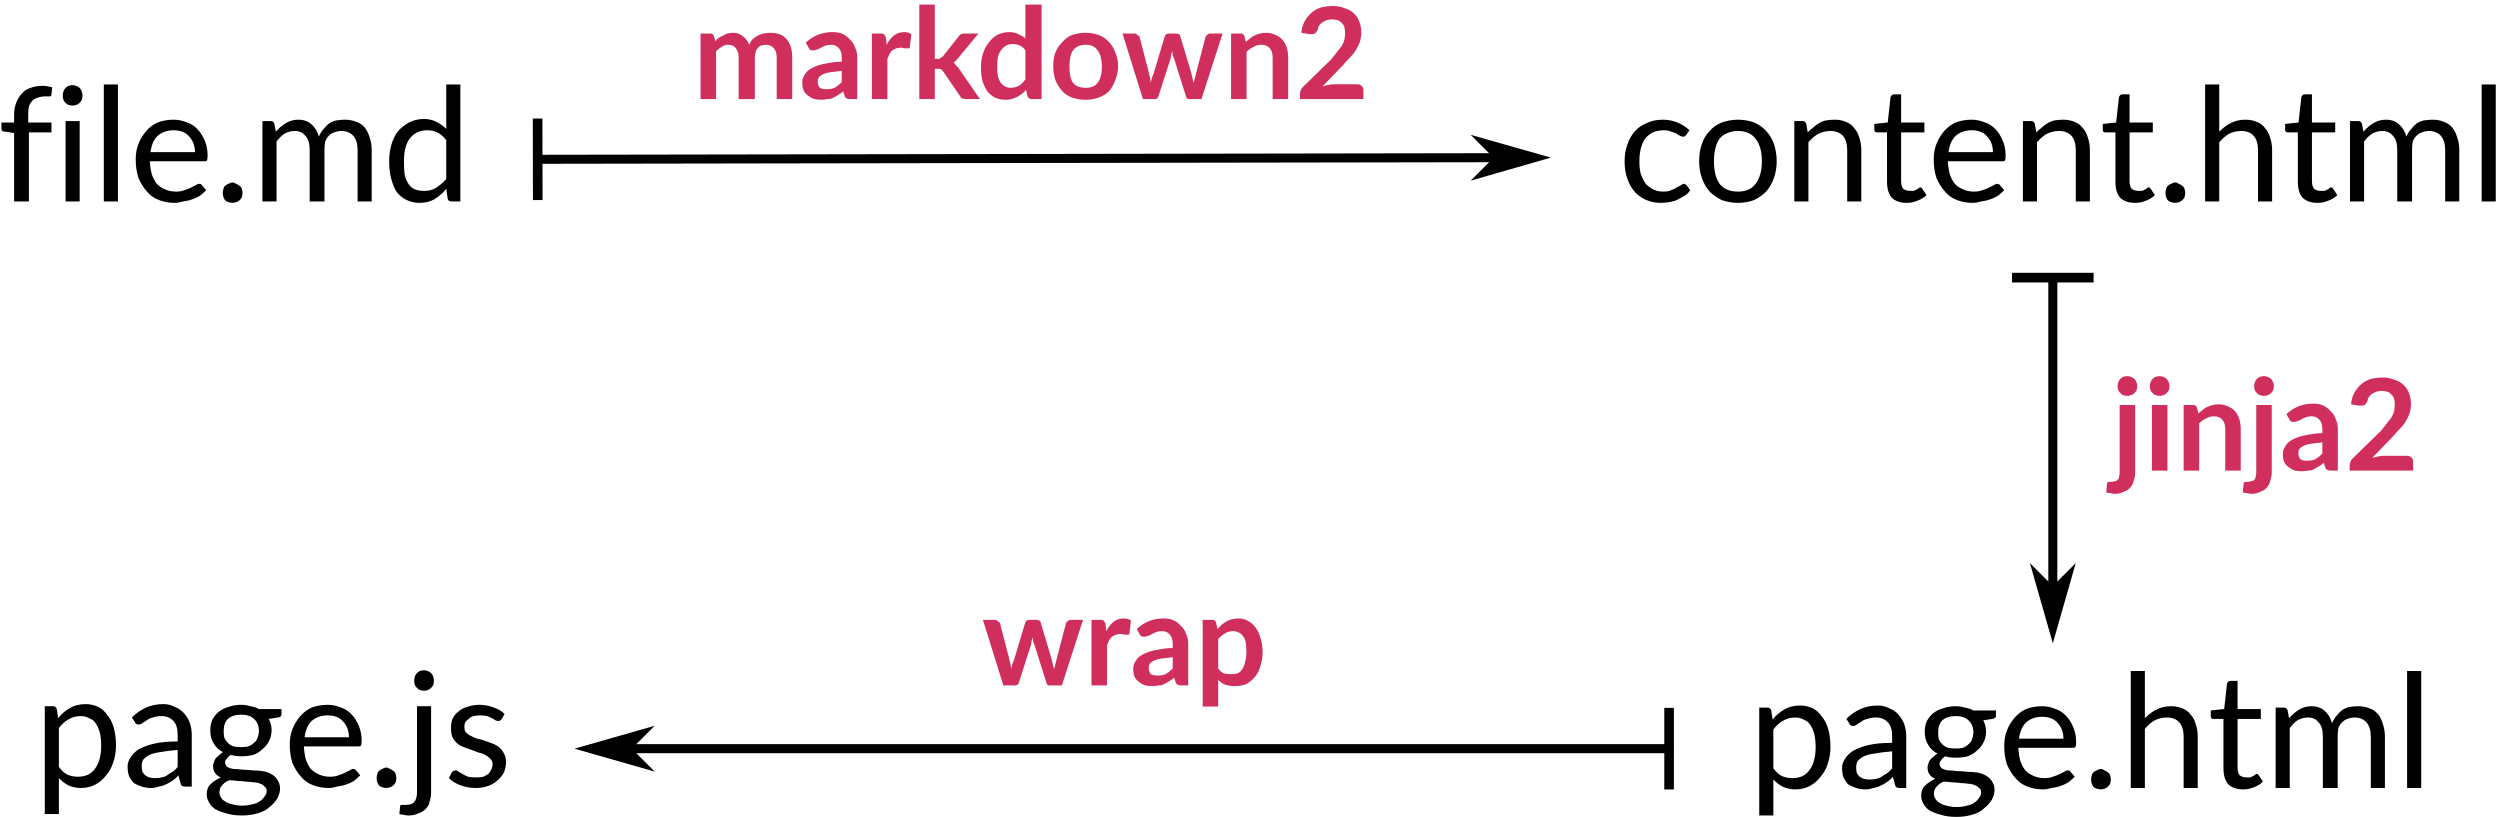
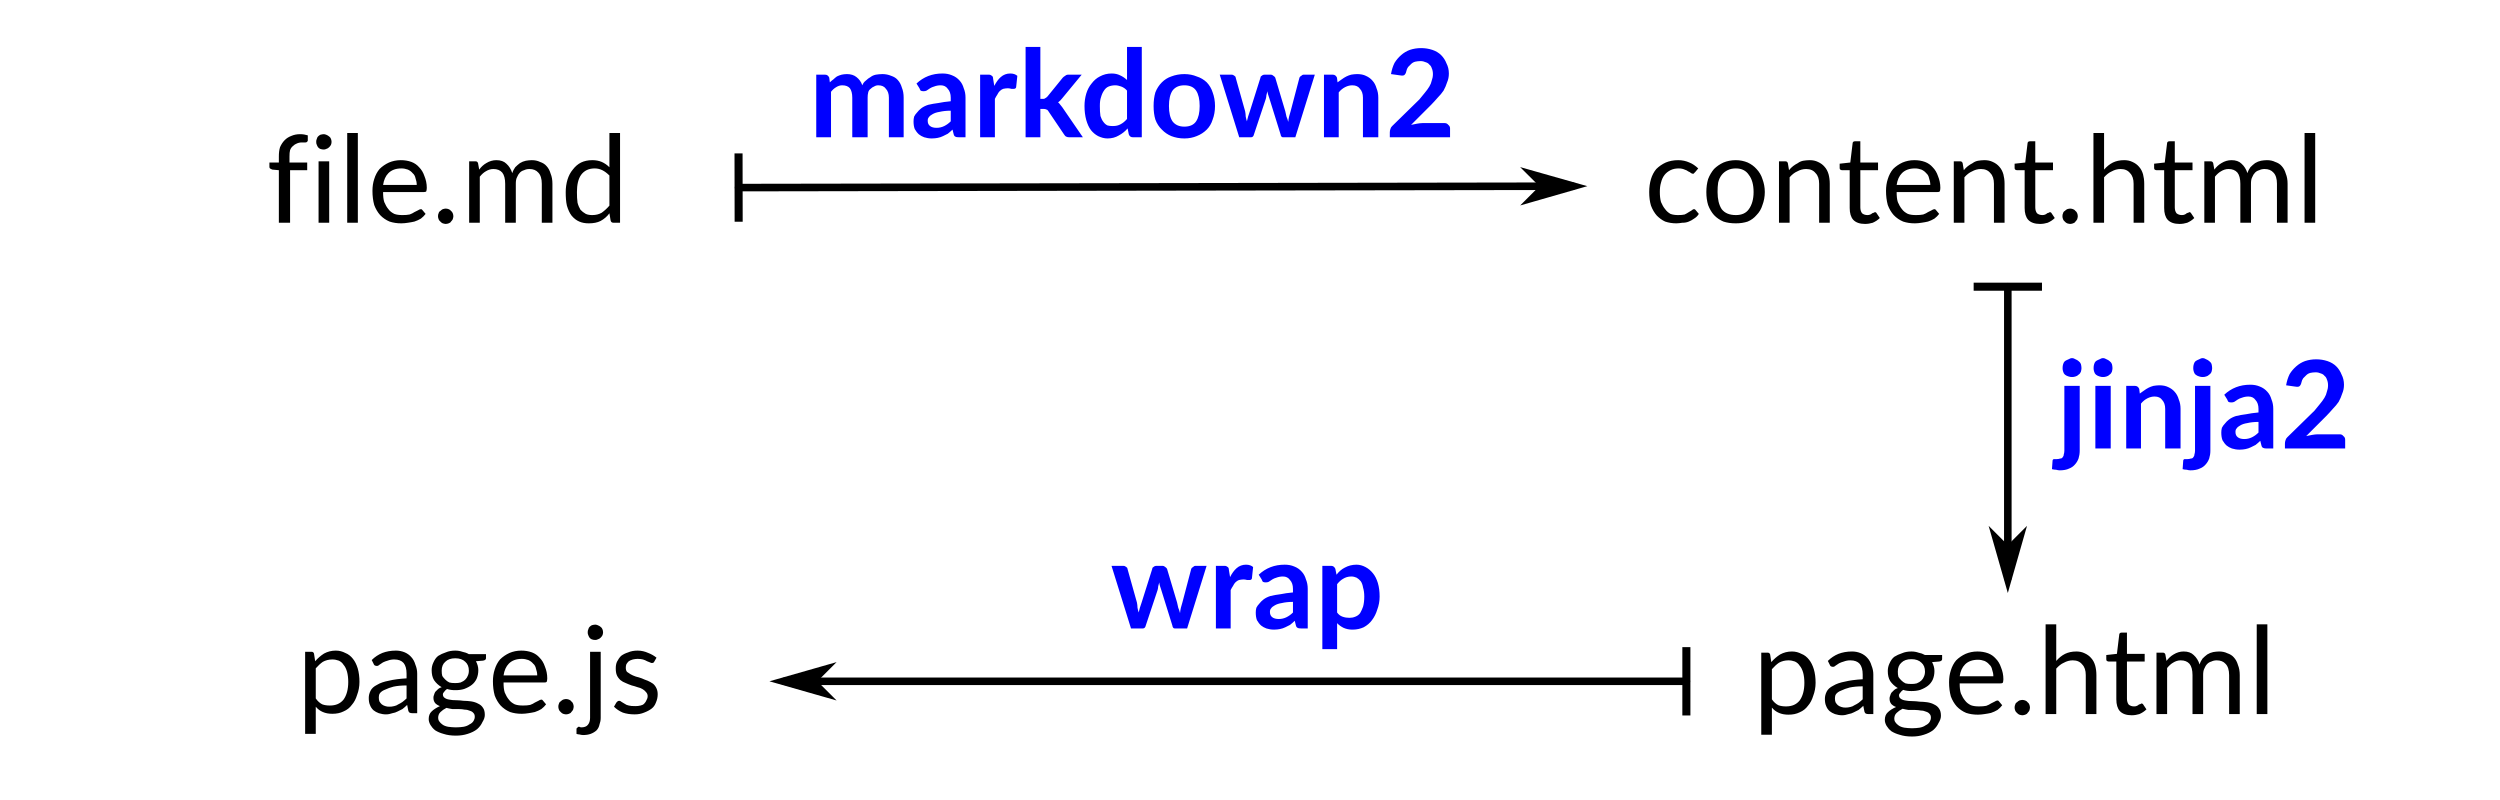
- <svg xmlns="http://www.w3.org/2000/svg" width="209.423" height="68.431" viewBox="0 0 55.41 18.106" version="1.1" id="svg5">
+ <svg xmlns="http://www.w3.org/2000/svg" width="250" height="80" viewBox="0 0 66.146 21.167" version="1.1" id="svg5">
  <defs id="defs2">
    <marker style="overflow:visible" id="Arrow1Mstart" refX="0" refY="0" orient="auto">
      <path transform="matrix(0.4,0,0,0.4,4,0)" style="fill:context-stroke;fill-rule:evenodd;stroke:context-stroke;stroke-width:1pt" d="M 0,0 5,-5 -12.5,0 5,5 Z" id="path82397" />
    </marker>
    <marker style="overflow:visible" id="CurveOut" refX="0" refY="0" orient="auto">
      <path transform="scale(0.6)" style="fill:none;fill-rule:evenodd;stroke:context-stroke;stroke-width:1pt" d="m -5.413,-5.046 c 2.76,0 5,2.24 5,5 0,2.76 -2.24,5 -5,5" id="path82578" />
    </marker>
    <marker style="overflow:visible" id="Arrow1Mend" refX="0" refY="0" orient="auto">
      <path transform="matrix(-0.4,0,0,-0.4,-4,0)" style="fill:context-stroke;fill-rule:evenodd;stroke:context-stroke;stroke-width:1pt" d="M 0,0 5,-5 -12.5,0 5,5 Z" id="path82400" />
    </marker>
    <marker style="overflow:visible" id="TriangleOutS" refX="0" refY="0" orient="auto">
      <path transform="scale(0.2)" style="fill:context-stroke;fill-rule:evenodd;stroke:context-stroke;stroke-width:1pt" d="M 5.77,0 -2.88,5 V -5 Z" id="path82539" />
    </marker>
    <marker style="overflow:visible" id="Arrow2Lend" refX="0" refY="0" orient="auto">
      <path transform="matrix(-1.1,0,0,-1.1,-1.1,0)" d="M 8.719,4.034 -2.207,0.016 8.719,-4.002 c -1.745,2.372 -1.735,5.617 -6e-7,8.035 z" style="fill:context-stroke;fill-rule:evenodd;stroke:context-stroke;stroke-width:0.625;stroke-linejoin:round" id="path82412" />
    </marker>
    <marker style="overflow:visible" id="StopL" refX="0" refY="0" orient="auto">
      <path transform="scale(0.8)" style="fill:none;fill-opacity:0.75;fill-rule:evenodd;stroke:context-stroke;stroke-width:1pt" d="M 0,5.65 V -5.65" id="path82560" />
    </marker>
    <marker style="overflow:visible" id="Tail" refX="0" refY="0" orient="auto">
      <g transform="scale(-1.2)" id="g82439">
        <path style="fill:none;fill-rule:evenodd;stroke:context-stroke;stroke-width:0.8;stroke-linecap:round" d="M -3.805,-3.959 0.544,0" id="path82427" />
        <path style="fill:none;fill-rule:evenodd;stroke:context-stroke;stroke-width:0.8;stroke-linecap:round" d="M -1.287,-3.959 3.062,0" id="path82429" />
        <path style="fill:none;fill-rule:evenodd;stroke:context-stroke;stroke-width:0.8;stroke-linecap:round" d="M 1.305,-3.959 5.654,0" id="path82431" />
        <path style="fill:none;fill-rule:evenodd;stroke:context-stroke;stroke-width:0.8;stroke-linecap:round" d="M -3.805,4.178 0.544,0.22" id="path82433" />
        <path style="fill:none;fill-rule:evenodd;stroke:context-stroke;stroke-width:0.8;stroke-linecap:round" d="M -1.287,4.178 3.062,0.22" id="path82435" />
        <path style="fill:none;fill-rule:evenodd;stroke:context-stroke;stroke-width:0.8;stroke-linecap:round" d="M 1.305,4.178 5.654,0.22" id="path82437" />
      </g>
    </marker>
    <marker orient="auto" refY="0" refX="0" id="DistanceEnd" style="overflow:visible">
      <g id="g2301">
        <path id="path2316" d="M 0,0 H -2" style="fill:none;stroke:context-fill;stroke-width:1.15;stroke-linecap:square" />
        <path id="path2312" d="m 0,0 -13,4 4,-4 -4,-4 z" style="fill:context-stroke;fill-rule:evenodd;stroke:none" />
        <path id="path2314" d="M 0,-4 V 40" style="fill:none;stroke:context-stroke;stroke-width:1;stroke-linecap:square" />
      </g>
    </marker>
    <marker style="overflow:visible" id="Arrow1Lstart" refX="0" refY="0" orient="auto">
      <path transform="matrix(0.8,0,0,0.8,10,0)" style="fill:context-stroke;fill-rule:evenodd;stroke:context-stroke;stroke-width:1pt" d="M 0,0 5,-5 -12.5,0 5,5 Z" id="path82391" />
    </marker>
    <marker orient="auto" refY="0" refX="0" id="DistanceStart" style="overflow:visible">
      <g id="g2300">
        <path id="path2306" d="M 0,0 H 2" style="fill:none;stroke:context-fill;stroke-width:1.15;stroke-linecap:square" />
        <path id="path2302" d="M 0,0 13,4 9,0 13,-4 Z" style="fill:context-stroke;fill-rule:evenodd;stroke:none" />
        <path id="path2304" d="M 0,-4 V 40" style="fill:none;stroke:context-stroke;stroke-width:1;stroke-linecap:square" />
      </g>
    </marker>
    <marker style="overflow:visible" id="Arrow1Lend" refX="0" refY="0" orient="auto">
      <path transform="matrix(-0.8,0,0,-0.8,-10,0)" style="fill:context-stroke;fill-rule:evenodd;stroke:context-stroke;stroke-width:1pt" d="M 0,0 5,-5 -12.5,0 5,5 Z" id="path82394" />
    </marker>
    <marker style="overflow:visible" id="StopL-3" refX="0" refY="0" orient="auto">
      <path transform="scale(0.8)" style="fill:none;fill-opacity:0.75;fill-rule:evenodd;stroke:context-stroke;stroke-width:1pt" d="M 0,5.65 V -5.65" id="path82560-6" />
    </marker>
    <marker style="overflow:visible" id="StopL_F-000000_S-000000" refX="0" refY="0" orient="auto">
      <path transform="scale(0.8)" style="fill:none;fill-opacity:0.75;fill-rule:evenodd;stroke:#000000;stroke-width:1pt" d="M 0,5.65 V -5.65" id="path83147" />
    </marker>
    <marker style="overflow:visible" id="Arrow1Mend-7" refX="0" refY="0" orient="auto">
      <path transform="matrix(-0.4,0,0,-0.4,-4,0)" style="fill:context-stroke;fill-rule:evenodd;stroke:context-stroke;stroke-width:1pt" d="M 0,0 5,-5 -12.5,0 5,5 Z" id="path82400-5" />
    </marker>
    <marker style="overflow:visible" id="Arrow1Mend_F-000000_S-000000" refX="0" refY="0" orient="auto">
      <path transform="matrix(-0.4,0,0,-0.4,-4,0)" style="fill:#000000;fill-rule:evenodd;stroke:#000000;stroke-width:1pt" d="M 0,0 5,-5 -12.5,0 5,5 Z" id="path83150" />
    </marker>
  </defs>
-   <g id="layer1" transform="translate(-8,-6.136284)">
-     <text xml:space="preserve" style="font-size:3.528px;font-family:Lato;-inkscape-font-specification:Lato;fill:#3e738e;stroke-width:0.794;stroke-linecap:round;stroke-linejoin:round" x="7.954" y="10.598" id="text2861">
-       <tspan style="font-size:3.528px;fill:#000000;stroke-width:0.794" x="7.954" y="10.598" id="tspan52173">file.md</tspan>
+   <g id="layer1" transform="translate(-7.462064,-5.836729)">
+     <text xml:space="preserve" style="font-style:normal;font-variant:normal;font-weight:normal;font-stretch:normal;font-size:3.225px;font-family:Lato;-inkscape-font-specification:'Lato, Normal';font-variant-ligatures:normal;font-variant-caps:normal;font-variant-numeric:normal;font-variant-east-asian:normal;fill:#3e738e;stroke-width:0.794;stroke-linecap:round;stroke-linejoin:round" x="14.512" y="11.731" id="text2861">
+       <tspan style="font-style:normal;font-variant:normal;font-weight:normal;font-stretch:normal;font-size:3.225px;font-family:Lato;-inkscape-font-specification:'Lato, Normal';font-variant-ligatures:normal;font-variant-caps:normal;font-variant-numeric:normal;font-variant-east-asian:normal;fill:#000000;stroke-width:0.794" x="14.512" y="11.731" id="tspan52173">file.md</tspan>
    </text>
-     <text xml:space="preserve" style="font-size:3.528px;font-family:Lato;-inkscape-font-specification:Lato;fill:#000000;stroke-width:0.794;stroke-linecap:round;stroke-linejoin:round" x="43.869" y="10.598" id="text34731">
-       <tspan id="tspan34729" style="font-size:3.528px;stroke-width:0.794" x="43.869" y="10.598">content.html</tspan>
+     <text xml:space="preserve" style="font-style:normal;font-variant:normal;font-weight:normal;font-stretch:normal;font-size:3.225px;font-family:Lato;-inkscape-font-specification:'Lato, Normal';font-variant-ligatures:normal;font-variant-caps:normal;font-variant-numeric:normal;font-variant-east-asian:normal;fill:#000000;stroke-width:0.794;stroke-linecap:round;stroke-linejoin:round" x="50.956" y="11.731" id="text34731">
+       <tspan id="tspan34729" style="font-style:normal;font-variant:normal;font-weight:normal;font-stretch:normal;font-size:3.225px;font-family:Lato;-inkscape-font-specification:'Lato, Normal';font-variant-ligatures:normal;font-variant-caps:normal;font-variant-numeric:normal;font-variant-east-asian:normal;stroke-width:0.794" x="50.956" y="11.731">content.html</tspan>
    </text>
-     <text xml:space="preserve" style="font-size:3.528px;font-family:Lato;-inkscape-font-specification:Lato;fill:#000000;stroke-width:0.794;stroke-linecap:round;stroke-linejoin:round" x="46.742" y="23.598" id="text45003">
-       <tspan id="tspan45001" style="stroke-width:0.794" x="46.742" y="23.598">page.html</tspan>
+     <text xml:space="preserve" style="font-style:normal;font-variant:normal;font-weight:normal;font-stretch:normal;font-size:3.225px;font-family:Lato;-inkscape-font-specification:'Lato, Normal';font-variant-ligatures:normal;font-variant-caps:normal;font-variant-numeric:normal;font-variant-east-asian:normal;fill:#000000;stroke-width:0.794;stroke-linecap:round;stroke-linejoin:round" x="53.829" y="24.731" id="text45003">
+       <tspan id="tspan45001" style="font-style:normal;font-variant:normal;font-weight:normal;font-stretch:normal;font-size:3.225px;font-family:Lato;-inkscape-font-specification:'Lato, Normal';font-variant-ligatures:normal;font-variant-caps:normal;font-variant-numeric:normal;font-variant-east-asian:normal;stroke-width:0.794" x="53.829" y="24.731">page.html</tspan>
    </text>
-     <text xml:space="preserve" style="font-size:3.528px;font-family:Lato;-inkscape-font-specification:Lato;fill:#000000;stroke-width:0.794;stroke-linecap:round;stroke-linejoin:round" x="8.742" y="23.574" id="text47659">
-       <tspan id="tspan47657" style="stroke-width:0.794" x="8.742" y="23.574">page.js</tspan>
+     <text xml:space="preserve" style="font-style:normal;font-variant:normal;font-weight:normal;font-stretch:normal;font-size:3.225px;font-family:Lato;-inkscape-font-specification:'Lato, Normal';font-variant-ligatures:normal;font-variant-caps:normal;font-variant-numeric:normal;font-variant-east-asian:normal;fill:#000000;stroke-width:0.794;stroke-linecap:round;stroke-linejoin:round" x="15.3" y="24.707" id="text47659">
+       <tspan id="tspan47657" style="font-style:normal;font-variant:normal;font-weight:normal;font-stretch:normal;font-size:3.225px;font-family:Lato;-inkscape-font-specification:'Lato, Normal';font-variant-ligatures:normal;font-variant-caps:normal;font-variant-numeric:normal;font-variant-east-asian:normal;stroke-width:0.794" x="15.3" y="24.707">page.js</tspan>
    </text>
-     <path style="fill:#000000;stroke:#000000;stroke-width:0.2;stroke-linecap:round;stroke-linejoin:round;stroke-miterlimit:4;stroke-dasharray:none;stroke-dashoffset:0;stroke-opacity:1;marker-start:url(#StopL_F-000000_S-000000);marker-end:url(#Arrow1Mend_F-000000_S-000000)" d="M 19.917,9.667 41.979,9.63" id="path82781" />
-     <path style="fill:#000000;stroke:#000000;stroke-width:0.2;stroke-linecap:round;stroke-linejoin:round;stroke-miterlimit:4;stroke-dasharray:none;stroke-dashoffset:0;stroke-opacity:1;marker-start:url(#StopL_F-000000_S-000000);marker-end:url(#Arrow1Mend_F-000000_S-000000)" d="m 53.499,12.29 v 7.71" id="path83470" />
-     <path style="fill:#000000;stroke:#000000;stroke-width:0.2;stroke-linecap:round;stroke-linejoin:round;stroke-miterlimit:4;stroke-dasharray:none;stroke-dashoffset:0;stroke-opacity:1;marker-start:url(#StopL_F-000000_S-000000);marker-end:url(#Arrow1Mend_F-000000_S-000000)" d="M 44.994,22.73 H 21.127" id="path83472" />
-     <text xml:space="preserve" style="font-size:2.822px;font-family:Lato;-inkscape-font-specification:Lato;fill:#000000;stroke:#000000;stroke-width:0.2;stroke-linecap:round;stroke-linejoin:round;stroke-miterlimit:4;stroke-dasharray:none;stroke-dashoffset:0;stroke-opacity:1" x="23.356" y="8.333" id="text87217">
-       <tspan id="tspan87215" style="font-weight:bold;font-size:2.822px;fill:#d02f5d;fill-opacity:1;stroke:none;stroke-width:0.2" x="23.356" y="8.333">markdown2</tspan>
+     <path style="fill:#000000;stroke:#000000;stroke-width:0.2;stroke-linecap:round;stroke-linejoin:round;stroke-miterlimit:4;stroke-dasharray:none;stroke-dashoffset:0;stroke-opacity:1;marker-start:url(#StopL_F-000000_S-000000);marker-end:url(#Arrow1Mend_F-000000_S-000000)" d="m 27.004,10.8 22.062,-0.037" id="path82781" />
+     <path style="fill:#000000;stroke:#000000;stroke-width:0.2;stroke-linecap:round;stroke-linejoin:round;stroke-miterlimit:4;stroke-dasharray:none;stroke-dashoffset:0;stroke-opacity:1;marker-start:url(#StopL_F-000000_S-000000);marker-end:url(#Arrow1Mend_F-000000_S-000000)" d="m 60.586,13.423 v 7.71" id="path83470" />
+     <path style="fill:#000000;stroke:#000000;stroke-width:0.2;stroke-linecap:round;stroke-linejoin:round;stroke-miterlimit:4;stroke-dasharray:none;stroke-dashoffset:0;stroke-opacity:1;marker-start:url(#StopL_F-000000_S-000000);marker-end:url(#Arrow1Mend_F-000000_S-000000)" d="M 52.081,23.863 H 28.214" id="path83472" />
+     <text xml:space="preserve" style="font-style:normal;font-variant:normal;font-weight:bold;font-stretch:normal;font-size:3.225px;font-family:Lato;-inkscape-font-specification:'Lato, Bold';font-variant-ligatures:normal;font-variant-caps:normal;font-variant-numeric:normal;font-variant-east-asian:normal;fill:#0000ff;stroke:#000000;stroke-width:0.2;stroke-linecap:round;stroke-linejoin:round;stroke-miterlimit:4;stroke-dasharray:none;stroke-dashoffset:0;stroke-opacity:1" x="28.855" y="9.466" id="text87217">
+       <tspan id="tspan87215" style="font-style:normal;font-variant:normal;font-weight:bold;font-stretch:normal;font-size:3.225px;font-family:Lato;-inkscape-font-specification:'Lato, Bold';font-variant-ligatures:normal;font-variant-caps:normal;font-variant-numeric:normal;font-variant-east-asian:normal;fill:#0000ff;fill-opacity:1;stroke:none;stroke-width:0.2" x="28.855" y="9.466">markdown2</tspan>
    </text>
-     <text xml:space="preserve" style="font-size:2.822px;font-family:Lato;-inkscape-font-specification:Lato;fill:#d02f5d;fill-opacity:1;stroke:none;stroke-width:0.2;stroke-linecap:round;stroke-linejoin:round;stroke-miterlimit:4;stroke-dasharray:none;stroke-dashoffset:0;stroke-opacity:1" x="54.793" y="16.567" id="text152605">
-       <tspan id="tspan152603" style="font-weight:bold;font-size:2.822px;stroke-width:0.2" x="54.793" y="16.567">jinja2</tspan>
+     <text xml:space="preserve" style="font-style:normal;font-variant:normal;font-weight:bold;font-stretch:normal;font-size:3.225px;font-family:Lato;-inkscape-font-specification:'Lato, Bold';font-variant-ligatures:normal;font-variant-caps:normal;font-variant-numeric:normal;font-variant-east-asian:normal;fill:#0000ff;fill-opacity:1;stroke:none;stroke-width:0.2;stroke-linecap:round;stroke-linejoin:round;stroke-miterlimit:4;stroke-dasharray:none;stroke-dashoffset:0;stroke-opacity:1" x="61.88" y="17.701" id="text152605">
+       <tspan id="tspan152603" style="font-style:normal;font-variant:normal;font-weight:bold;font-stretch:normal;font-size:3.225px;font-family:Lato;-inkscape-font-specification:'Lato, Bold';font-variant-ligatures:normal;font-variant-caps:normal;font-variant-numeric:normal;font-variant-east-asian:normal;fill:#0000ff;stroke-width:0.2" x="61.88" y="17.701">jinja2</tspan>
    </text>
-     <text xml:space="preserve" style="font-size:2.822px;font-family:Lato;-inkscape-font-specification:Lato;fill:#d02f5d;fill-opacity:1;stroke:none;stroke-width:0.2;stroke-linecap:round;stroke-linejoin:round;stroke-miterlimit:4;stroke-dasharray:none;stroke-dashoffset:0;stroke-opacity:1" x="29.755" y="21.329" id="text166467">
-       <tspan id="tspan166465" style="font-weight:bold;font-size:2.822px;stroke-width:0.2" x="29.755" y="21.329">wrap</tspan>
+     <text xml:space="preserve" style="font-style:normal;font-variant:normal;font-weight:bold;font-stretch:normal;font-size:3.225px;font-family:Lato;-inkscape-font-specification:'Lato, Bold';font-variant-ligatures:normal;font-variant-caps:normal;font-variant-numeric:normal;font-variant-east-asian:normal;fill:#0000ff;fill-opacity:1;stroke:none;stroke-width:0.2;stroke-linecap:round;stroke-linejoin:round;stroke-miterlimit:4;stroke-dasharray:none;stroke-dashoffset:0;stroke-opacity:1" x="36.841" y="22.462" id="text166467">
+       <tspan id="tspan166465" style="font-style:normal;font-variant:normal;font-weight:bold;font-stretch:normal;font-size:3.225px;font-family:Lato;-inkscape-font-specification:'Lato, Bold';font-variant-ligatures:normal;font-variant-caps:normal;font-variant-numeric:normal;font-variant-east-asian:normal;fill:#0000ff;stroke-width:0.2" x="36.841" y="22.462">wrap</tspan>
    </text>
  </g>
</svg>
